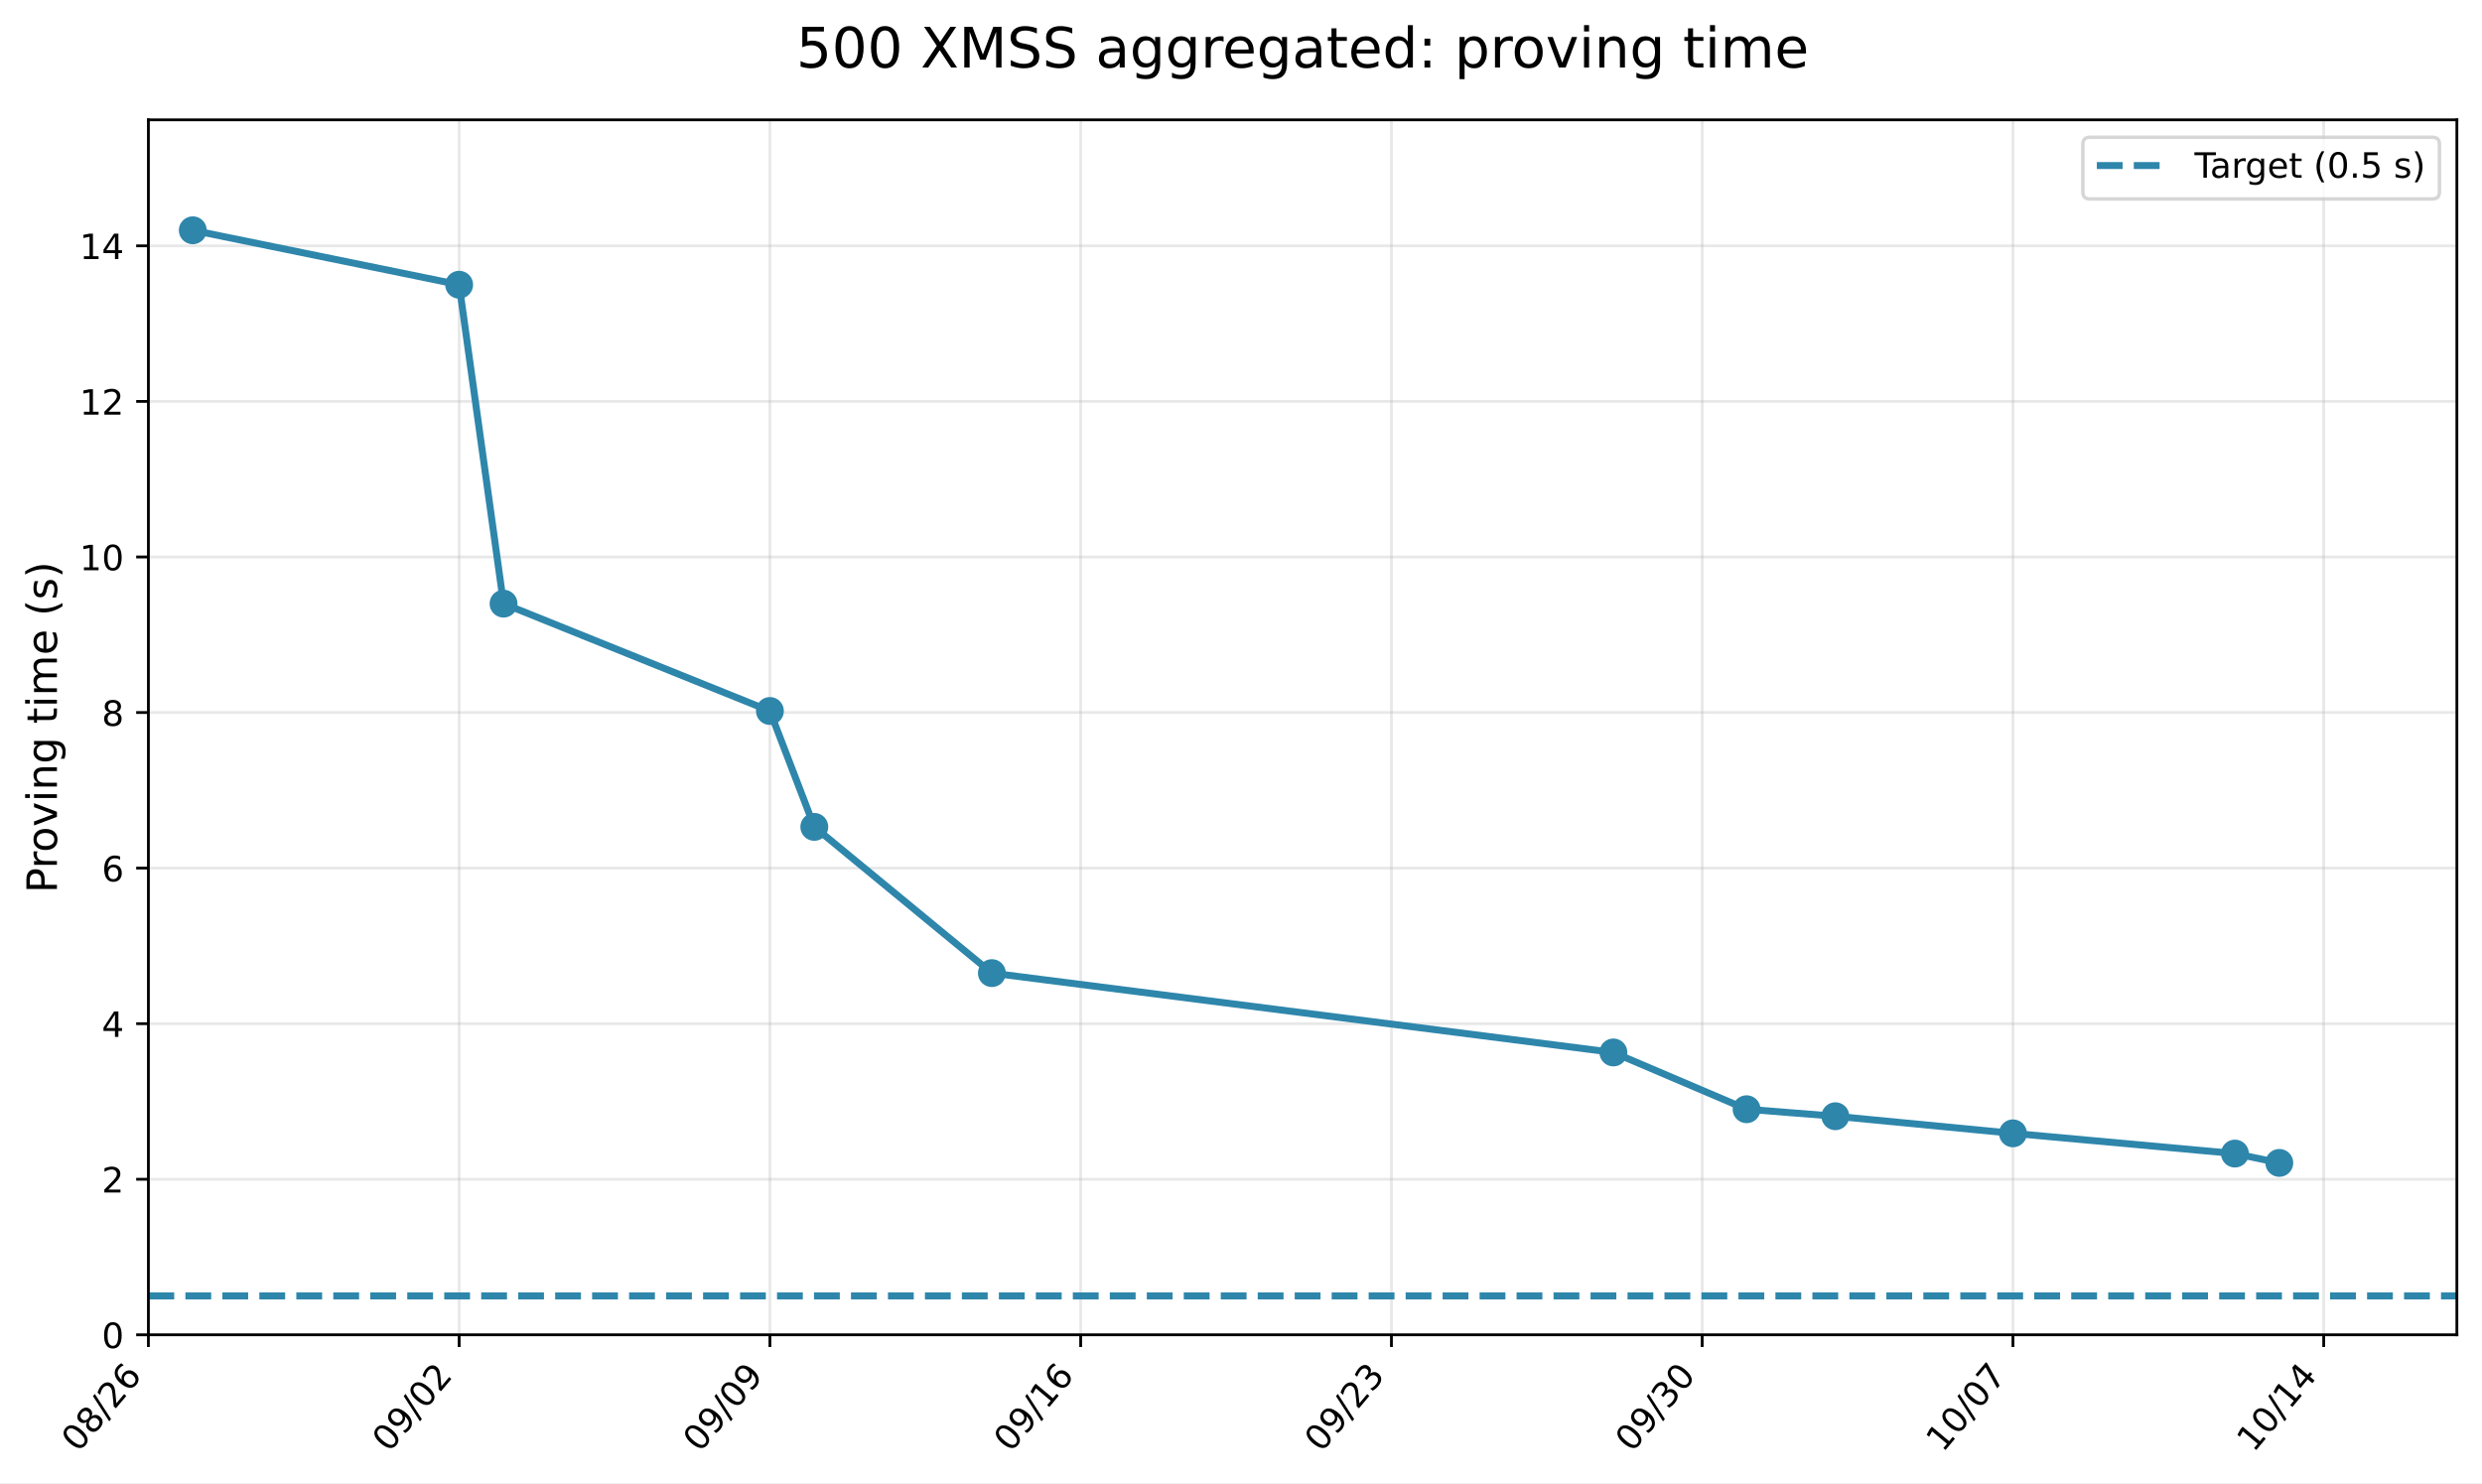
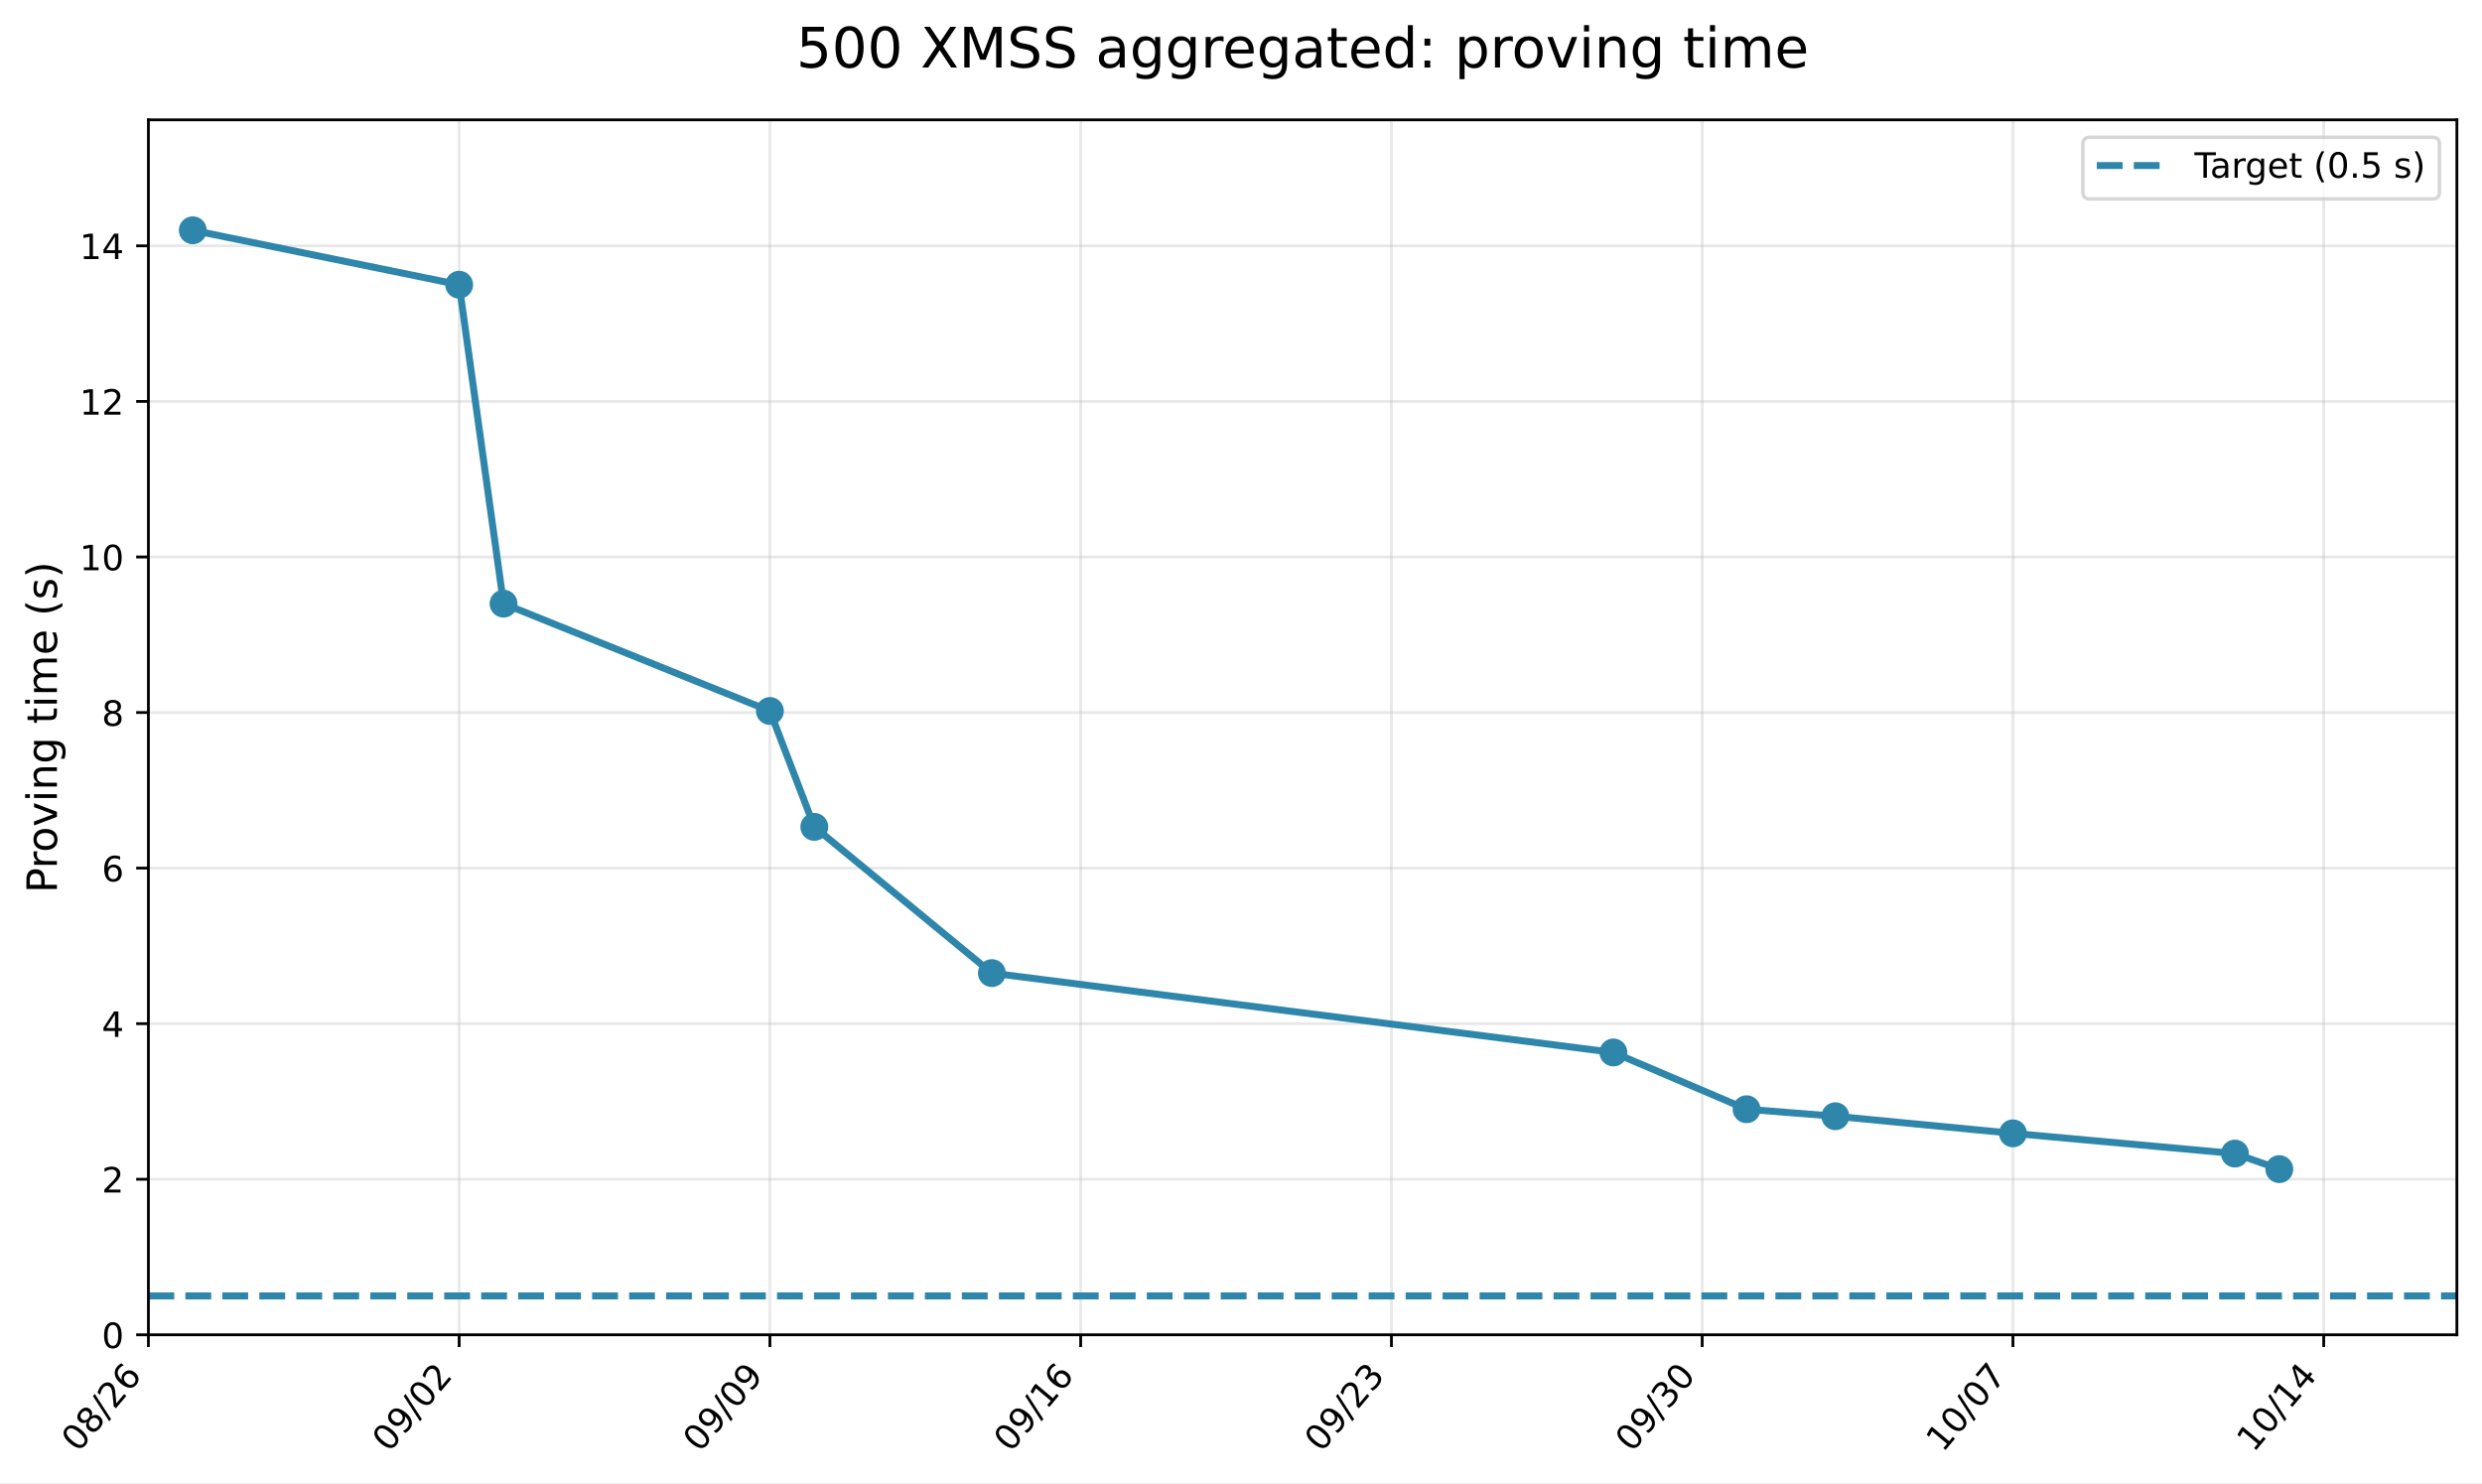
<svg xmlns="http://www.w3.org/2000/svg" xmlns:xlink="http://www.w3.org/1999/xlink" width="711.489pt" height="425.194pt" viewBox="0 0 711.489 425.194" version="1.1">
  <defs>
    <style type="text/css">*{stroke-linejoin: round; stroke-linecap: butt}</style>
  </defs>
  <g id="figure_1">
    <g id="patch_1">
      <path d="M 0 425.194  L 711.489 425.194  L 711.489 0  L 0 0  z " style="fill: #ffffff" />
    </g>
    <g id="axes_1">
      <g id="patch_2">
        <path d="M 42.539 382.696  L 704.289 382.696  L 704.289 34.358  L 42.539 34.358  z " style="fill: #ffffff" />
      </g>
      <g id="matplotlib.axis_1">
        <g id="xtick_1">
          <g id="line2d_1">
-             <path d="M 42.539 382.696  L 42.539 34.358  " clip-path="url(#pe16d4591d7)" style="fill: none; stroke: #b0b0b0; stroke-opacity: 0.3; stroke-width: 0.8; stroke-linecap: square" />
+             <path d="M 42.539 382.696  L 42.539 34.358  " clip-path="url(#pe18d30e961)" style="fill: none; stroke: #b0b0b0; stroke-opacity: 0.3; stroke-width: 0.8; stroke-linecap: square" />
          </g>
          <g id="line2d_2">
            <defs>
-               <path id="mda4b61f3ab" d="M 0 0  L 0 3.5  " style="stroke: #000000; stroke-width: 0.8" />
+               <path id="m1f314244f3" d="M 0 0  L 0 3.5  " style="stroke: #000000; stroke-width: 0.8" />
            </defs>
            <g>
-               <use xlink:href="#mda4b61f3ab" x="42.539" y="382.696" style="stroke: #000000; stroke-width: 0.8" />
+               <use xlink:href="#m1f314244f3" x="42.539" y="382.696" style="stroke: #000000; stroke-width: 0.8" />
            </g>
          </g>
          <g id="text_1">
            <g transform="translate(22.42128 416.6567) rotate(-50) scale(0.1 -0.1)">
              <defs>
                <path id="DejaVuSans-30" d="M 2034 4250  Q 1547 4250 1301 3770  Q 1056 3291 1056 2328  Q 1056 1369 1301 889  Q 1547 409 2034 409  Q 2525 409 2770 889  Q 3016 1369 3016 2328  Q 3016 3291 2770 3770  Q 2525 4250 2034 4250  z M 2034 4750  Q 2819 4750 3233 4129  Q 3647 3509 3647 2328  Q 3647 1150 3233 529  Q 2819 -91 2034 -91  Q 1250 -91 836 529  Q 422 1150 422 2328  Q 422 3509 836 4129  Q 1250 4750 2034 4750  z " transform="scale(0.015625)" />
                <path id="DejaVuSans-38" d="M 2034 2216  Q 1584 2216 1326 1975  Q 1069 1734 1069 1313  Q 1069 891 1326 650  Q 1584 409 2034 409  Q 2484 409 2743 651  Q 3003 894 3003 1313  Q 3003 1734 2745 1975  Q 2488 2216 2034 2216  z M 1403 2484  Q 997 2584 770 2862  Q 544 3141 544 3541  Q 544 4100 942 4425  Q 1341 4750 2034 4750  Q 2731 4750 3128 4425  Q 3525 4100 3525 3541  Q 3525 3141 3298 2862  Q 3072 2584 2669 2484  Q 3125 2378 3379 2068  Q 3634 1759 3634 1313  Q 3634 634 3220 271  Q 2806 -91 2034 -91  Q 1263 -91 848 271  Q 434 634 434 1313  Q 434 1759 690 2068  Q 947 2378 1403 2484  z M 1172 3481  Q 1172 3119 1398 2916  Q 1625 2713 2034 2713  Q 2441 2713 2670 2916  Q 2900 3119 2900 3481  Q 2900 3844 2670 4047  Q 2441 4250 2034 4250  Q 1625 4250 1398 4047  Q 1172 3844 1172 3481  z " transform="scale(0.015625)" />
                <path id="DejaVuSans-2f" d="M 1625 4666  L 2156 4666  L 531 -594  L 0 -594  L 1625 4666  z " transform="scale(0.015625)" />
                <path id="DejaVuSans-32" d="M 1228 531  L 3431 531  L 3431 0  L 469 0  L 469 531  Q 828 903 1448 1529  Q 2069 2156 2228 2338  Q 2531 2678 2651 2914  Q 2772 3150 2772 3378  Q 2772 3750 2511 3984  Q 2250 4219 1831 4219  Q 1534 4219 1204 4116  Q 875 4013 500 3803  L 500 4441  Q 881 4594 1212 4672  Q 1544 4750 1819 4750  Q 2544 4750 2975 4387  Q 3406 4025 3406 3419  Q 3406 3131 3298 2873  Q 3191 2616 2906 2266  Q 2828 2175 2409 1742  Q 1991 1309 1228 531  z " transform="scale(0.015625)" />
                <path id="DejaVuSans-36" d="M 2113 2584  Q 1688 2584 1439 2293  Q 1191 2003 1191 1497  Q 1191 994 1439 701  Q 1688 409 2113 409  Q 2538 409 2786 701  Q 3034 994 3034 1497  Q 3034 2003 2786 2293  Q 2538 2584 2113 2584  z M 3366 4563  L 3366 3988  Q 3128 4100 2886 4159  Q 2644 4219 2406 4219  Q 1781 4219 1451 3797  Q 1122 3375 1075 2522  Q 1259 2794 1537 2939  Q 1816 3084 2150 3084  Q 2853 3084 3261 2657  Q 3669 2231 3669 1497  Q 3669 778 3244 343  Q 2819 -91 2113 -91  Q 1303 -91 875 529  Q 447 1150 447 2328  Q 447 3434 972 4092  Q 1497 4750 2381 4750  Q 2619 4750 2861 4703  Q 3103 4656 3366 4563  z " transform="scale(0.015625)" />
              </defs>
              <use xlink:href="#DejaVuSans-30" />
              <use xlink:href="#DejaVuSans-38" transform="translate(63.62305 0)" />
              <use xlink:href="#DejaVuSans-2f" transform="translate(127.2461 0)" />
              <use xlink:href="#DejaVuSans-32" transform="translate(160.9375 0)" />
              <use xlink:href="#DejaVuSans-36" transform="translate(224.5605 0)" />
            </g>
          </g>
        </g>
        <g id="xtick_2">
          <g id="line2d_3">
-             <path d="M 131.62 382.696  L 131.62 34.358  " clip-path="url(#pe16d4591d7)" style="fill: none; stroke: #b0b0b0; stroke-opacity: 0.3; stroke-width: 0.8; stroke-linecap: square" />
+             <path d="M 131.62 382.696  L 131.62 34.358  " clip-path="url(#pe18d30e961)" style="fill: none; stroke: #b0b0b0; stroke-opacity: 0.3; stroke-width: 0.8; stroke-linecap: square" />
          </g>
          <g id="line2d_4">
            <g>
-               <use xlink:href="#mda4b61f3ab" x="131.62" y="382.696" style="stroke: #000000; stroke-width: 0.8" />
+               <use xlink:href="#m1f314244f3" x="131.62" y="382.696" style="stroke: #000000; stroke-width: 0.8" />
            </g>
          </g>
          <g id="text_2">
            <g transform="translate(111.503 416.6567) rotate(-50) scale(0.1 -0.1)">
              <defs>
                <path id="DejaVuSans-39" d="M 703 97  L 703 672  Q 941 559 1184 500  Q 1428 441 1663 441  Q 2288 441 2617 861  Q 2947 1281 2994 2138  Q 2813 1869 2534 1725  Q 2256 1581 1919 1581  Q 1219 1581 811 2004  Q 403 2428 403 3163  Q 403 3881 828 4315  Q 1253 4750 1959 4750  Q 2769 4750 3195 4129  Q 3622 3509 3622 2328  Q 3622 1225 3098 567  Q 2575 -91 1691 -91  Q 1453 -91 1209 -44  Q 966 3 703 97  z M 1959 2075  Q 2384 2075 2632 2365  Q 2881 2656 2881 3163  Q 2881 3666 2632 3958  Q 2384 4250 1959 4250  Q 1534 4250 1286 3958  Q 1038 3666 1038 3163  Q 1038 2656 1286 2365  Q 1534 2075 1959 2075  z " transform="scale(0.015625)" />
              </defs>
              <use xlink:href="#DejaVuSans-30" />
              <use xlink:href="#DejaVuSans-39" transform="translate(63.62305 0)" />
              <use xlink:href="#DejaVuSans-2f" transform="translate(127.2461 0)" />
              <use xlink:href="#DejaVuSans-30" transform="translate(160.9375 0)" />
              <use xlink:href="#DejaVuSans-32" transform="translate(224.5605 0)" />
            </g>
          </g>
        </g>
        <g id="xtick_3">
          <g id="line2d_5">
-             <path d="M 220.702 382.696  L 220.702 34.358  " clip-path="url(#pe16d4591d7)" style="fill: none; stroke: #b0b0b0; stroke-opacity: 0.3; stroke-width: 0.8; stroke-linecap: square" />
+             <path d="M 220.702 382.696  L 220.702 34.358  " clip-path="url(#pe18d30e961)" style="fill: none; stroke: #b0b0b0; stroke-opacity: 0.3; stroke-width: 0.8; stroke-linecap: square" />
          </g>
          <g id="line2d_6">
            <g>
-               <use xlink:href="#mda4b61f3ab" x="220.702" y="382.696" style="stroke: #000000; stroke-width: 0.8" />
+               <use xlink:href="#m1f314244f3" x="220.702" y="382.696" style="stroke: #000000; stroke-width: 0.8" />
            </g>
          </g>
          <g id="text_3">
            <g transform="translate(200.5847 416.6567) rotate(-50) scale(0.1 -0.1)">
              <use xlink:href="#DejaVuSans-30" />
              <use xlink:href="#DejaVuSans-39" transform="translate(63.62305 0)" />
              <use xlink:href="#DejaVuSans-2f" transform="translate(127.2461 0)" />
              <use xlink:href="#DejaVuSans-30" transform="translate(160.9375 0)" />
              <use xlink:href="#DejaVuSans-39" transform="translate(224.5605 0)" />
            </g>
          </g>
        </g>
        <g id="xtick_4">
          <g id="line2d_7">
-             <path d="M 309.784 382.696  L 309.784 34.358  " clip-path="url(#pe16d4591d7)" style="fill: none; stroke: #b0b0b0; stroke-opacity: 0.3; stroke-width: 0.8; stroke-linecap: square" />
+             <path d="M 309.784 382.696  L 309.784 34.358  " clip-path="url(#pe18d30e961)" style="fill: none; stroke: #b0b0b0; stroke-opacity: 0.3; stroke-width: 0.8; stroke-linecap: square" />
          </g>
          <g id="line2d_8">
            <g>
-               <use xlink:href="#mda4b61f3ab" x="309.784" y="382.696" style="stroke: #000000; stroke-width: 0.8" />
+               <use xlink:href="#m1f314244f3" x="309.784" y="382.696" style="stroke: #000000; stroke-width: 0.8" />
            </g>
          </g>
          <g id="text_4">
            <g transform="translate(289.6665 416.6567) rotate(-50) scale(0.1 -0.1)">
              <defs>
                <path id="DejaVuSans-31" d="M 794 531  L 1825 531  L 1825 4091  L 703 3866  L 703 4441  L 1819 4666  L 2450 4666  L 2450 531  L 3481 531  L 3481 0  L 794 0  L 794 531  z " transform="scale(0.015625)" />
              </defs>
              <use xlink:href="#DejaVuSans-30" />
              <use xlink:href="#DejaVuSans-39" transform="translate(63.62305 0)" />
              <use xlink:href="#DejaVuSans-2f" transform="translate(127.2461 0)" />
              <use xlink:href="#DejaVuSans-31" transform="translate(160.9375 0)" />
              <use xlink:href="#DejaVuSans-36" transform="translate(224.5605 0)" />
            </g>
          </g>
        </g>
        <g id="xtick_5">
          <g id="line2d_9">
-             <path d="M 398.866 382.696  L 398.866 34.358  " clip-path="url(#pe16d4591d7)" style="fill: none; stroke: #b0b0b0; stroke-opacity: 0.3; stroke-width: 0.8; stroke-linecap: square" />
+             <path d="M 398.866 382.696  L 398.866 34.358  " clip-path="url(#pe18d30e961)" style="fill: none; stroke: #b0b0b0; stroke-opacity: 0.3; stroke-width: 0.8; stroke-linecap: square" />
          </g>
          <g id="line2d_10">
            <g>
-               <use xlink:href="#mda4b61f3ab" x="398.866" y="382.696" style="stroke: #000000; stroke-width: 0.8" />
+               <use xlink:href="#m1f314244f3" x="398.866" y="382.696" style="stroke: #000000; stroke-width: 0.8" />
            </g>
          </g>
          <g id="text_5">
            <g transform="translate(378.7482 416.6567) rotate(-50) scale(0.1 -0.1)">
              <defs>
                <path id="DejaVuSans-33" d="M 2597 2516  Q 3050 2419 3304 2112  Q 3559 1806 3559 1356  Q 3559 666 3084 287  Q 2609 -91 1734 -91  Q 1441 -91 1130 -33  Q 819 25 488 141  L 488 750  Q 750 597 1062 519  Q 1375 441 1716 441  Q 2309 441 2620 675  Q 2931 909 2931 1356  Q 2931 1769 2642 2001  Q 2353 2234 1838 2234  L 1294 2234  L 1294 2753  L 1863 2753  Q 2328 2753 2575 2939  Q 2822 3125 2822 3475  Q 2822 3834 2567 4026  Q 2313 4219 1838 4219  Q 1578 4219 1281 4162  Q 984 4106 628 3988  L 628 4550  Q 988 4650 1302 4700  Q 1616 4750 1894 4750  Q 2613 4750 3031 4423  Q 3450 4097 3450 3541  Q 3450 3153 3228 2886  Q 3006 2619 2597 2516  z " transform="scale(0.015625)" />
              </defs>
              <use xlink:href="#DejaVuSans-30" />
              <use xlink:href="#DejaVuSans-39" transform="translate(63.62305 0)" />
              <use xlink:href="#DejaVuSans-2f" transform="translate(127.2461 0)" />
              <use xlink:href="#DejaVuSans-32" transform="translate(160.9375 0)" />
              <use xlink:href="#DejaVuSans-33" transform="translate(224.5605 0)" />
            </g>
          </g>
        </g>
        <g id="xtick_6">
          <g id="line2d_11">
-             <path d="M 487.947 382.696  L 487.947 34.358  " clip-path="url(#pe16d4591d7)" style="fill: none; stroke: #b0b0b0; stroke-opacity: 0.3; stroke-width: 0.8; stroke-linecap: square" />
+             <path d="M 487.947 382.696  L 487.947 34.358  " clip-path="url(#pe18d30e961)" style="fill: none; stroke: #b0b0b0; stroke-opacity: 0.3; stroke-width: 0.8; stroke-linecap: square" />
          </g>
          <g id="line2d_12">
            <g>
-               <use xlink:href="#mda4b61f3ab" x="487.947" y="382.696" style="stroke: #000000; stroke-width: 0.8" />
+               <use xlink:href="#m1f314244f3" x="487.947" y="382.696" style="stroke: #000000; stroke-width: 0.8" />
            </g>
          </g>
          <g id="text_6">
            <g transform="translate(467.8299 416.6567) rotate(-50) scale(0.1 -0.1)">
              <use xlink:href="#DejaVuSans-30" />
              <use xlink:href="#DejaVuSans-39" transform="translate(63.62305 0)" />
              <use xlink:href="#DejaVuSans-2f" transform="translate(127.2461 0)" />
              <use xlink:href="#DejaVuSans-33" transform="translate(160.9375 0)" />
              <use xlink:href="#DejaVuSans-30" transform="translate(224.5605 0)" />
            </g>
          </g>
        </g>
        <g id="xtick_7">
          <g id="line2d_13">
-             <path d="M 577.029 382.696  L 577.029 34.358  " clip-path="url(#pe16d4591d7)" style="fill: none; stroke: #b0b0b0; stroke-opacity: 0.3; stroke-width: 0.8; stroke-linecap: square" />
+             <path d="M 577.029 382.696  L 577.029 34.358  " clip-path="url(#pe18d30e961)" style="fill: none; stroke: #b0b0b0; stroke-opacity: 0.3; stroke-width: 0.8; stroke-linecap: square" />
          </g>
          <g id="line2d_14">
            <g>
-               <use xlink:href="#mda4b61f3ab" x="577.029" y="382.696" style="stroke: #000000; stroke-width: 0.8" />
+               <use xlink:href="#m1f314244f3" x="577.029" y="382.696" style="stroke: #000000; stroke-width: 0.8" />
            </g>
          </g>
          <g id="text_7">
            <g transform="translate(556.9117 416.6567) rotate(-50) scale(0.1 -0.1)">
              <defs>
                <path id="DejaVuSans-37" d="M 525 4666  L 3525 4666  L 3525 4397  L 1831 0  L 1172 0  L 2766 4134  L 525 4134  L 525 4666  z " transform="scale(0.015625)" />
              </defs>
              <use xlink:href="#DejaVuSans-31" />
              <use xlink:href="#DejaVuSans-30" transform="translate(63.62305 0)" />
              <use xlink:href="#DejaVuSans-2f" transform="translate(127.2461 0)" />
              <use xlink:href="#DejaVuSans-30" transform="translate(160.9375 0)" />
              <use xlink:href="#DejaVuSans-37" transform="translate(224.5605 0)" />
            </g>
          </g>
        </g>
        <g id="xtick_8">
          <g id="line2d_15">
-             <path d="M 666.111 382.696  L 666.111 34.358  " clip-path="url(#pe16d4591d7)" style="fill: none; stroke: #b0b0b0; stroke-opacity: 0.3; stroke-width: 0.8; stroke-linecap: square" />
+             <path d="M 666.111 382.696  L 666.111 34.358  " clip-path="url(#pe18d30e961)" style="fill: none; stroke: #b0b0b0; stroke-opacity: 0.3; stroke-width: 0.8; stroke-linecap: square" />
          </g>
          <g id="line2d_16">
            <g>
-               <use xlink:href="#mda4b61f3ab" x="666.111" y="382.696" style="stroke: #000000; stroke-width: 0.8" />
+               <use xlink:href="#m1f314244f3" x="666.111" y="382.696" style="stroke: #000000; stroke-width: 0.8" />
            </g>
          </g>
          <g id="text_8">
            <g transform="translate(645.9934 416.6567) rotate(-50) scale(0.1 -0.1)">
              <defs>
                <path id="DejaVuSans-34" d="M 2419 4116  L 825 1625  L 2419 1625  L 2419 4116  z M 2253 4666  L 3047 4666  L 3047 1625  L 3713 1625  L 3713 1100  L 3047 1100  L 3047 0  L 2419 0  L 2419 1100  L 313 1100  L 313 1709  L 2253 4666  z " transform="scale(0.015625)" />
              </defs>
              <use xlink:href="#DejaVuSans-31" />
              <use xlink:href="#DejaVuSans-30" transform="translate(63.62305 0)" />
              <use xlink:href="#DejaVuSans-2f" transform="translate(127.2461 0)" />
              <use xlink:href="#DejaVuSans-31" transform="translate(160.9375 0)" />
              <use xlink:href="#DejaVuSans-34" transform="translate(224.5605 0)" />
            </g>
          </g>
        </g>
      </g>
      <g id="matplotlib.axis_2">
        <g id="ytick_1">
          <g id="line2d_17">
-             <path d="M 42.539 382.696  L 704.289 382.696  " clip-path="url(#pe16d4591d7)" style="fill: none; stroke: #b0b0b0; stroke-opacity: 0.3; stroke-width: 0.8; stroke-linecap: square" />
+             <path d="M 42.539 382.696  L 704.289 382.696  " clip-path="url(#pe18d30e961)" style="fill: none; stroke: #b0b0b0; stroke-opacity: 0.3; stroke-width: 0.8; stroke-linecap: square" />
          </g>
          <g id="line2d_18">
            <defs>
-               <path id="mc5ba917c4b" d="M 0 0  L -3.5 0  " style="stroke: #000000; stroke-width: 0.8" />
+               <path id="me7668d1e64" d="M 0 0  L -3.5 0  " style="stroke: #000000; stroke-width: 0.8" />
            </defs>
            <g>
-               <use xlink:href="#mc5ba917c4b" x="42.539" y="382.696" style="stroke: #000000; stroke-width: 0.8" />
+               <use xlink:href="#me7668d1e64" x="42.539" y="382.696" style="stroke: #000000; stroke-width: 0.8" />
            </g>
          </g>
          <g id="text_9">
            <g transform="translate(29.17625 386.4953) scale(0.1 -0.1)">
              <use xlink:href="#DejaVuSans-30" />
            </g>
          </g>
        </g>
        <g id="ytick_2">
          <g id="line2d_19">
-             <path d="M 42.539 338.095  L 704.289 338.095  " clip-path="url(#pe16d4591d7)" style="fill: none; stroke: #b0b0b0; stroke-opacity: 0.3; stroke-width: 0.8; stroke-linecap: square" />
+             <path d="M 42.539 338.095  L 704.289 338.095  " clip-path="url(#pe18d30e961)" style="fill: none; stroke: #b0b0b0; stroke-opacity: 0.3; stroke-width: 0.8; stroke-linecap: square" />
          </g>
          <g id="line2d_20">
            <g>
-               <use xlink:href="#mc5ba917c4b" x="42.539" y="338.095" style="stroke: #000000; stroke-width: 0.8" />
+               <use xlink:href="#me7668d1e64" x="42.539" y="338.095" style="stroke: #000000; stroke-width: 0.8" />
            </g>
          </g>
          <g id="text_10">
            <g transform="translate(29.17625 341.8937) scale(0.1 -0.1)">
              <use xlink:href="#DejaVuSans-32" />
            </g>
          </g>
        </g>
        <g id="ytick_3">
          <g id="line2d_21">
-             <path d="M 42.539 293.493  L 704.289 293.493  " clip-path="url(#pe16d4591d7)" style="fill: none; stroke: #b0b0b0; stroke-opacity: 0.3; stroke-width: 0.8; stroke-linecap: square" />
+             <path d="M 42.539 293.493  L 704.289 293.493  " clip-path="url(#pe18d30e961)" style="fill: none; stroke: #b0b0b0; stroke-opacity: 0.3; stroke-width: 0.8; stroke-linecap: square" />
          </g>
          <g id="line2d_22">
            <g>
-               <use xlink:href="#mc5ba917c4b" x="42.539" y="293.493" style="stroke: #000000; stroke-width: 0.8" />
+               <use xlink:href="#me7668d1e64" x="42.539" y="293.493" style="stroke: #000000; stroke-width: 0.8" />
            </g>
          </g>
          <g id="text_11">
            <g transform="translate(29.17625 297.2921) scale(0.1 -0.1)">
              <use xlink:href="#DejaVuSans-34" />
            </g>
          </g>
        </g>
        <g id="ytick_4">
          <g id="line2d_23">
-             <path d="M 42.539 248.891  L 704.289 248.891  " clip-path="url(#pe16d4591d7)" style="fill: none; stroke: #b0b0b0; stroke-opacity: 0.3; stroke-width: 0.8; stroke-linecap: square" />
+             <path d="M 42.539 248.891  L 704.289 248.891  " clip-path="url(#pe18d30e961)" style="fill: none; stroke: #b0b0b0; stroke-opacity: 0.3; stroke-width: 0.8; stroke-linecap: square" />
          </g>
          <g id="line2d_24">
            <g>
-               <use xlink:href="#mc5ba917c4b" x="42.539" y="248.891" style="stroke: #000000; stroke-width: 0.8" />
+               <use xlink:href="#me7668d1e64" x="42.539" y="248.891" style="stroke: #000000; stroke-width: 0.8" />
            </g>
          </g>
          <g id="text_12">
            <g transform="translate(29.17625 252.6905) scale(0.1 -0.1)">
              <use xlink:href="#DejaVuSans-36" />
            </g>
          </g>
        </g>
        <g id="ytick_5">
          <g id="line2d_25">
-             <path d="M 42.539 204.29  L 704.289 204.29  " clip-path="url(#pe16d4591d7)" style="fill: none; stroke: #b0b0b0; stroke-opacity: 0.3; stroke-width: 0.8; stroke-linecap: square" />
+             <path d="M 42.539 204.29  L 704.289 204.29  " clip-path="url(#pe18d30e961)" style="fill: none; stroke: #b0b0b0; stroke-opacity: 0.3; stroke-width: 0.8; stroke-linecap: square" />
          </g>
          <g id="line2d_26">
            <g>
-               <use xlink:href="#mc5ba917c4b" x="42.539" y="204.29" style="stroke: #000000; stroke-width: 0.8" />
+               <use xlink:href="#me7668d1e64" x="42.539" y="204.29" style="stroke: #000000; stroke-width: 0.8" />
            </g>
          </g>
          <g id="text_13">
            <g transform="translate(29.17625 208.0889) scale(0.1 -0.1)">
              <use xlink:href="#DejaVuSans-38" />
            </g>
          </g>
        </g>
        <g id="ytick_6">
          <g id="line2d_27">
-             <path d="M 42.539 159.688  L 704.289 159.688  " clip-path="url(#pe16d4591d7)" style="fill: none; stroke: #b0b0b0; stroke-opacity: 0.3; stroke-width: 0.8; stroke-linecap: square" />
+             <path d="M 42.539 159.688  L 704.289 159.688  " clip-path="url(#pe18d30e961)" style="fill: none; stroke: #b0b0b0; stroke-opacity: 0.3; stroke-width: 0.8; stroke-linecap: square" />
          </g>
          <g id="line2d_28">
            <g>
-               <use xlink:href="#mc5ba917c4b" x="42.539" y="159.688" style="stroke: #000000; stroke-width: 0.8" />
+               <use xlink:href="#me7668d1e64" x="42.539" y="159.688" style="stroke: #000000; stroke-width: 0.8" />
            </g>
          </g>
          <g id="text_14">
            <g transform="translate(22.81375 163.4873) scale(0.1 -0.1)">
              <use xlink:href="#DejaVuSans-31" />
              <use xlink:href="#DejaVuSans-30" transform="translate(63.62305 0)" />
            </g>
          </g>
        </g>
        <g id="ytick_7">
          <g id="line2d_29">
-             <path d="M 42.539 115.086  L 704.289 115.086  " clip-path="url(#pe16d4591d7)" style="fill: none; stroke: #b0b0b0; stroke-opacity: 0.3; stroke-width: 0.8; stroke-linecap: square" />
+             <path d="M 42.539 115.086  L 704.289 115.086  " clip-path="url(#pe18d30e961)" style="fill: none; stroke: #b0b0b0; stroke-opacity: 0.3; stroke-width: 0.8; stroke-linecap: square" />
          </g>
          <g id="line2d_30">
            <g>
-               <use xlink:href="#mc5ba917c4b" x="42.539" y="115.086" style="stroke: #000000; stroke-width: 0.8" />
+               <use xlink:href="#me7668d1e64" x="42.539" y="115.086" style="stroke: #000000; stroke-width: 0.8" />
            </g>
          </g>
          <g id="text_15">
            <g transform="translate(22.81375 118.8856) scale(0.1 -0.1)">
              <use xlink:href="#DejaVuSans-31" />
              <use xlink:href="#DejaVuSans-32" transform="translate(63.62305 0)" />
            </g>
          </g>
        </g>
        <g id="ytick_8">
          <g id="line2d_31">
-             <path d="M 42.539 70.485  L 704.289 70.485  " clip-path="url(#pe16d4591d7)" style="fill: none; stroke: #b0b0b0; stroke-opacity: 0.3; stroke-width: 0.8; stroke-linecap: square" />
+             <path d="M 42.539 70.485  L 704.289 70.485  " clip-path="url(#pe18d30e961)" style="fill: none; stroke: #b0b0b0; stroke-opacity: 0.3; stroke-width: 0.8; stroke-linecap: square" />
          </g>
          <g id="line2d_32">
            <g>
-               <use xlink:href="#mc5ba917c4b" x="42.539" y="70.485" style="stroke: #000000; stroke-width: 0.8" />
+               <use xlink:href="#me7668d1e64" x="42.539" y="70.485" style="stroke: #000000; stroke-width: 0.8" />
            </g>
          </g>
          <g id="text_16">
            <g transform="translate(22.81375 74.28403) scale(0.1 -0.1)">
              <use xlink:href="#DejaVuSans-31" />
              <use xlink:href="#DejaVuSans-34" transform="translate(63.62305 0)" />
            </g>
          </g>
        </g>
        <g id="text_17">
          <g transform="translate(16.31812 256.0487) rotate(-90) scale(0.12 -0.12)">
            <defs>
              <path id="DejaVuSans-50" d="M 1259 4147  L 1259 2394  L 2053 2394  Q 2494 2394 2734 2622  Q 2975 2850 2975 3272  Q 2975 3691 2734 3919  Q 2494 4147 2053 4147  L 1259 4147  z M 628 4666  L 2053 4666  Q 2838 4666 3239 4311  Q 3641 3956 3641 3272  Q 3641 2581 3239 2228  Q 2838 1875 2053 1875  L 1259 1875  L 1259 0  L 628 0  L 628 4666  z " transform="scale(0.015625)" />
              <path id="DejaVuSans-72" d="M 2631 2963  Q 2534 3019 2420 3045  Q 2306 3072 2169 3072  Q 1681 3072 1420 2755  Q 1159 2438 1159 1844  L 1159 0  L 581 0  L 581 3500  L 1159 3500  L 1159 2956  Q 1341 3275 1631 3429  Q 1922 3584 2338 3584  Q 2397 3584 2469 3576  Q 2541 3569 2628 3553  L 2631 2963  z " transform="scale(0.015625)" />
              <path id="DejaVuSans-6f" d="M 1959 3097  Q 1497 3097 1228 2736  Q 959 2375 959 1747  Q 959 1119 1226 758  Q 1494 397 1959 397  Q 2419 397 2687 759  Q 2956 1122 2956 1747  Q 2956 2369 2687 2733  Q 2419 3097 1959 3097  z M 1959 3584  Q 2709 3584 3137 3096  Q 3566 2609 3566 1747  Q 3566 888 3137 398  Q 2709 -91 1959 -91  Q 1206 -91 779 398  Q 353 888 353 1747  Q 353 2609 779 3096  Q 1206 3584 1959 3584  z " transform="scale(0.015625)" />
              <path id="DejaVuSans-76" d="M 191 3500  L 800 3500  L 1894 563  L 2988 3500  L 3597 3500  L 2284 0  L 1503 0  L 191 3500  z " transform="scale(0.015625)" />
              <path id="DejaVuSans-69" d="M 603 3500  L 1178 3500  L 1178 0  L 603 0  L 603 3500  z M 603 4863  L 1178 4863  L 1178 4134  L 603 4134  L 603 4863  z " transform="scale(0.015625)" />
              <path id="DejaVuSans-6e" d="M 3513 2113  L 3513 0  L 2938 0  L 2938 2094  Q 2938 2591 2744 2837  Q 2550 3084 2163 3084  Q 1697 3084 1428 2787  Q 1159 2491 1159 1978  L 1159 0  L 581 0  L 581 3500  L 1159 3500  L 1159 2956  Q 1366 3272 1645 3428  Q 1925 3584 2291 3584  Q 2894 3584 3203 3211  Q 3513 2838 3513 2113  z " transform="scale(0.015625)" />
              <path id="DejaVuSans-67" d="M 2906 1791  Q 2906 2416 2648 2759  Q 2391 3103 1925 3103  Q 1463 3103 1205 2759  Q 947 2416 947 1791  Q 947 1169 1205 825  Q 1463 481 1925 481  Q 2391 481 2648 825  Q 2906 1169 2906 1791  z M 3481 434  Q 3481 -459 3084 -895  Q 2688 -1331 1869 -1331  Q 1566 -1331 1297 -1286  Q 1028 -1241 775 -1147  L 775 -588  Q 1028 -725 1275 -790  Q 1522 -856 1778 -856  Q 2344 -856 2625 -561  Q 2906 -266 2906 331  L 2906 616  Q 2728 306 2450 153  Q 2172 0 1784 0  Q 1141 0 747 490  Q 353 981 353 1791  Q 353 2603 747 3093  Q 1141 3584 1784 3584  Q 2172 3584 2450 3431  Q 2728 3278 2906 2969  L 2906 3500  L 3481 3500  L 3481 434  z " transform="scale(0.015625)" />
              <path id="DejaVuSans-20" transform="scale(0.015625)" />
              <path id="DejaVuSans-74" d="M 1172 4494  L 1172 3500  L 2356 3500  L 2356 3053  L 1172 3053  L 1172 1153  Q 1172 725 1289 603  Q 1406 481 1766 481  L 2356 481  L 2356 0  L 1766 0  Q 1100 0 847 248  Q 594 497 594 1153  L 594 3053  L 172 3053  L 172 3500  L 594 3500  L 594 4494  L 1172 4494  z " transform="scale(0.015625)" />
              <path id="DejaVuSans-6d" d="M 3328 2828  Q 3544 3216 3844 3400  Q 4144 3584 4550 3584  Q 5097 3584 5394 3201  Q 5691 2819 5691 2113  L 5691 0  L 5113 0  L 5113 2094  Q 5113 2597 4934 2840  Q 4756 3084 4391 3084  Q 3944 3084 3684 2787  Q 3425 2491 3425 1978  L 3425 0  L 2847 0  L 2847 2094  Q 2847 2600 2669 2842  Q 2491 3084 2119 3084  Q 1678 3084 1418 2786  Q 1159 2488 1159 1978  L 1159 0  L 581 0  L 581 3500  L 1159 3500  L 1159 2956  Q 1356 3278 1631 3431  Q 1906 3584 2284 3584  Q 2666 3584 2933 3390  Q 3200 3197 3328 2828  z " transform="scale(0.015625)" />
              <path id="DejaVuSans-65" d="M 3597 1894  L 3597 1613  L 953 1613  Q 991 1019 1311 708  Q 1631 397 2203 397  Q 2534 397 2845 478  Q 3156 559 3463 722  L 3463 178  Q 3153 47 2828 -22  Q 2503 -91 2169 -91  Q 1331 -91 842 396  Q 353 884 353 1716  Q 353 2575 817 3079  Q 1281 3584 2069 3584  Q 2775 3584 3186 3129  Q 3597 2675 3597 1894  z M 3022 2063  Q 3016 2534 2758 2815  Q 2500 3097 2075 3097  Q 1594 3097 1305 2825  Q 1016 2553 972 2059  L 3022 2063  z " transform="scale(0.015625)" />
              <path id="DejaVuSans-28" d="M 1984 4856  Q 1566 4138 1362 3434  Q 1159 2731 1159 2009  Q 1159 1288 1364 580  Q 1569 -128 1984 -844  L 1484 -844  Q 1016 -109 783 600  Q 550 1309 550 2009  Q 550 2706 781 3412  Q 1013 4119 1484 4856  L 1984 4856  z " transform="scale(0.015625)" />
              <path id="DejaVuSans-73" d="M 2834 3397  L 2834 2853  Q 2591 2978 2328 3040  Q 2066 3103 1784 3103  Q 1356 3103 1142 2972  Q 928 2841 928 2578  Q 928 2378 1081 2264  Q 1234 2150 1697 2047  L 1894 2003  Q 2506 1872 2764 1633  Q 3022 1394 3022 966  Q 3022 478 2636 193  Q 2250 -91 1575 -91  Q 1294 -91 989 -36  Q 684 19 347 128  L 347 722  Q 666 556 975 473  Q 1284 391 1588 391  Q 1994 391 2212 530  Q 2431 669 2431 922  Q 2431 1156 2273 1281  Q 2116 1406 1581 1522  L 1381 1569  Q 847 1681 609 1914  Q 372 2147 372 2553  Q 372 3047 722 3315  Q 1072 3584 1716 3584  Q 2034 3584 2315 3537  Q 2597 3491 2834 3397  z " transform="scale(0.015625)" />
              <path id="DejaVuSans-29" d="M 513 4856  L 1013 4856  Q 1481 4119 1714 3412  Q 1947 2706 1947 2009  Q 1947 1309 1714 600  Q 1481 -109 1013 -844  L 513 -844  Q 928 -128 1133 580  Q 1338 1288 1338 2009  Q 1338 2731 1133 3434  Q 928 4138 513 4856  z " transform="scale(0.015625)" />
            </defs>
            <use xlink:href="#DejaVuSans-50" />
            <use xlink:href="#DejaVuSans-72" transform="translate(58.55273 0)" />
            <use xlink:href="#DejaVuSans-6f" transform="translate(97.41602 0)" />
            <use xlink:href="#DejaVuSans-76" transform="translate(158.5977 0)" />
            <use xlink:href="#DejaVuSans-69" transform="translate(217.7773 0)" />
            <use xlink:href="#DejaVuSans-6e" transform="translate(245.5605 0)" />
            <use xlink:href="#DejaVuSans-67" transform="translate(308.9395 0)" />
            <use xlink:href="#DejaVuSans-20" transform="translate(372.416 0)" />
            <use xlink:href="#DejaVuSans-74" transform="translate(404.2031 0)" />
            <use xlink:href="#DejaVuSans-69" transform="translate(443.4121 0)" />
            <use xlink:href="#DejaVuSans-6d" transform="translate(471.1953 0)" />
            <use xlink:href="#DejaVuSans-65" transform="translate(568.6074 0)" />
            <use xlink:href="#DejaVuSans-20" transform="translate(630.1309 0)" />
            <use xlink:href="#DejaVuSans-28" transform="translate(661.918 0)" />
            <use xlink:href="#DejaVuSans-73" transform="translate(700.9316 0)" />
            <use xlink:href="#DejaVuSans-29" transform="translate(753.0312 0)" />
          </g>
        </g>
      </g>
      <g id="line2d_33">
-         <path d="M 55.265 66.025  L 131.62 81.635  L 144.346 173.069  L 220.702 203.844  L 233.428 237.072  L 284.332 278.997  L 462.495 301.744  L 500.673 318.024  L 526.125 320.031  L 577.029 324.937  L 640.659 330.735  L 653.385 333.411  " clip-path="url(#pe16d4591d7)" style="fill: none; stroke: #2e86ab; stroke-width: 2; stroke-linecap: square" />
+         <path d="M 55.265 66.025  L 131.62 81.635  L 144.346 173.069  L 220.702 203.844  L 233.428 237.072  L 284.332 278.997  L 462.495 301.744  L 500.673 318.024  L 526.125 320.031  L 577.029 324.937  L 640.659 330.735  L 653.385 335.195  " clip-path="url(#pe18d30e961)" style="fill: none; stroke: #2e86ab; stroke-width: 2; stroke-linecap: square" />
        <defs>
-           <path id="ma08817e803" d="M 0 3.5  C 0.928 3.5 1.819 3.131 2.475 2.475  C 3.131 1.819 3.5 0.928 3.5 0  C 3.5 -0.928 3.131 -1.819 2.475 -2.475  C 1.819 -3.131 0.928 -3.5 0 -3.5  C -0.928 -3.5 -1.819 -3.131 -2.475 -2.475  C -3.131 -1.819 -3.5 -0.928 -3.5 0  C -3.5 0.928 -3.131 1.819 -2.475 2.475  C -1.819 3.131 -0.928 3.5 0 3.5  z " style="stroke: #2e86ab" />
+           <path id="m978bf3f5c7" d="M 0 3.5  C 0.928 3.5 1.819 3.131 2.475 2.475  C 3.131 1.819 3.5 0.928 3.5 0  C 3.5 -0.928 3.131 -1.819 2.475 -2.475  C 1.819 -3.131 0.928 -3.5 0 -3.5  C -0.928 -3.5 -1.819 -3.131 -2.475 -2.475  C -3.131 -1.819 -3.5 -0.928 -3.5 0  C -3.5 0.928 -3.131 1.819 -2.475 2.475  C -1.819 3.131 -0.928 3.5 0 3.5  z " style="stroke: #2e86ab" />
        </defs>
-         <g clip-path="url(#pe16d4591d7)">
-           <use xlink:href="#ma08817e803" x="55.265" y="66.025" style="fill: #2e86ab; stroke: #2e86ab" />
-           <use xlink:href="#ma08817e803" x="131.62" y="81.635" style="fill: #2e86ab; stroke: #2e86ab" />
-           <use xlink:href="#ma08817e803" x="144.346" y="173.069" style="fill: #2e86ab; stroke: #2e86ab" />
-           <use xlink:href="#ma08817e803" x="220.702" y="203.844" style="fill: #2e86ab; stroke: #2e86ab" />
-           <use xlink:href="#ma08817e803" x="233.428" y="237.072" style="fill: #2e86ab; stroke: #2e86ab" />
-           <use xlink:href="#ma08817e803" x="284.332" y="278.997" style="fill: #2e86ab; stroke: #2e86ab" />
-           <use xlink:href="#ma08817e803" x="462.495" y="301.744" style="fill: #2e86ab; stroke: #2e86ab" />
-           <use xlink:href="#ma08817e803" x="500.673" y="318.024" style="fill: #2e86ab; stroke: #2e86ab" />
-           <use xlink:href="#ma08817e803" x="526.125" y="320.031" style="fill: #2e86ab; stroke: #2e86ab" />
-           <use xlink:href="#ma08817e803" x="577.029" y="324.937" style="fill: #2e86ab; stroke: #2e86ab" />
-           <use xlink:href="#ma08817e803" x="640.659" y="330.735" style="fill: #2e86ab; stroke: #2e86ab" />
-           <use xlink:href="#ma08817e803" x="653.385" y="333.411" style="fill: #2e86ab; stroke: #2e86ab" />
+         <g clip-path="url(#pe18d30e961)">
+           <use xlink:href="#m978bf3f5c7" x="55.265" y="66.025" style="fill: #2e86ab; stroke: #2e86ab" />
+           <use xlink:href="#m978bf3f5c7" x="131.62" y="81.635" style="fill: #2e86ab; stroke: #2e86ab" />
+           <use xlink:href="#m978bf3f5c7" x="144.346" y="173.069" style="fill: #2e86ab; stroke: #2e86ab" />
+           <use xlink:href="#m978bf3f5c7" x="220.702" y="203.844" style="fill: #2e86ab; stroke: #2e86ab" />
+           <use xlink:href="#m978bf3f5c7" x="233.428" y="237.072" style="fill: #2e86ab; stroke: #2e86ab" />
+           <use xlink:href="#m978bf3f5c7" x="284.332" y="278.997" style="fill: #2e86ab; stroke: #2e86ab" />
+           <use xlink:href="#m978bf3f5c7" x="462.495" y="301.744" style="fill: #2e86ab; stroke: #2e86ab" />
+           <use xlink:href="#m978bf3f5c7" x="500.673" y="318.024" style="fill: #2e86ab; stroke: #2e86ab" />
+           <use xlink:href="#m978bf3f5c7" x="526.125" y="320.031" style="fill: #2e86ab; stroke: #2e86ab" />
+           <use xlink:href="#m978bf3f5c7" x="577.029" y="324.937" style="fill: #2e86ab; stroke: #2e86ab" />
+           <use xlink:href="#m978bf3f5c7" x="640.659" y="330.735" style="fill: #2e86ab; stroke: #2e86ab" />
+           <use xlink:href="#m978bf3f5c7" x="653.385" y="335.195" style="fill: #2e86ab; stroke: #2e86ab" />
        </g>
      </g>
      <g id="line2d_34">
-         <path d="M 42.539 371.546  L 704.289 371.546  " clip-path="url(#pe16d4591d7)" style="fill: none; stroke-dasharray: 7.4,3.2; stroke-dashoffset: 0; stroke: #2e86ab; stroke-width: 2" />
+         <path d="M 42.539 371.546  L 704.289 371.546  " clip-path="url(#pe18d30e961)" style="fill: none; stroke-dasharray: 7.4,3.2; stroke-dashoffset: 0; stroke: #2e86ab; stroke-width: 2" />
      </g>
      <g id="patch_3">
        <path d="M 42.539 382.696  L 42.539 34.358  " style="fill: none; stroke: #000000; stroke-width: 0.8; stroke-linejoin: miter; stroke-linecap: square" />
      </g>
      <g id="patch_4">
        <path d="M 704.289 382.696  L 704.289 34.358  " style="fill: none; stroke: #000000; stroke-width: 0.8; stroke-linejoin: miter; stroke-linecap: square" />
      </g>
      <g id="patch_5">
        <path d="M 42.539 382.696  L 704.289 382.696  " style="fill: none; stroke: #000000; stroke-width: 0.8; stroke-linejoin: miter; stroke-linecap: square" />
      </g>
      <g id="patch_6">
        <path d="M 42.539 34.358  L 704.289 34.358  " style="fill: none; stroke: #000000; stroke-width: 0.8; stroke-linejoin: miter; stroke-linecap: square" />
      </g>
      <g id="text_18">
        <g transform="translate(228.2663 19.3575) scale(0.16 -0.16)">
          <defs>
            <path id="DejaVuSans-35" d="M 691 4666  L 3169 4666  L 3169 4134  L 1269 4134  L 1269 2991  Q 1406 3038 1543 3061  Q 1681 3084 1819 3084  Q 2600 3084 3056 2656  Q 3513 2228 3513 1497  Q 3513 744 3044 326  Q 2575 -91 1722 -91  Q 1428 -91 1123 -41  Q 819 9 494 109  L 494 744  Q 775 591 1075 516  Q 1375 441 1709 441  Q 2250 441 2565 725  Q 2881 1009 2881 1497  Q 2881 1984 2565 2268  Q 2250 2553 1709 2553  Q 1456 2553 1204 2497  Q 953 2441 691 2322  L 691 4666  z " transform="scale(0.015625)" />
            <path id="DejaVuSans-58" d="M 403 4666  L 1081 4666  L 2241 2931  L 3406 4666  L 4084 4666  L 2584 2425  L 4184 0  L 3506 0  L 2194 1984  L 872 0  L 191 0  L 1856 2491  L 403 4666  z " transform="scale(0.015625)" />
            <path id="DejaVuSans-4d" d="M 628 4666  L 1569 4666  L 2759 1491  L 3956 4666  L 4897 4666  L 4897 0  L 4281 0  L 4281 4097  L 3078 897  L 2444 897  L 1241 4097  L 1241 0  L 628 0  L 628 4666  z " transform="scale(0.015625)" />
            <path id="DejaVuSans-53" d="M 3425 4513  L 3425 3897  Q 3066 4069 2747 4153  Q 2428 4238 2131 4238  Q 1616 4238 1336 4038  Q 1056 3838 1056 3469  Q 1056 3159 1242 3001  Q 1428 2844 1947 2747  L 2328 2669  Q 3034 2534 3370 2195  Q 3706 1856 3706 1288  Q 3706 609 3251 259  Q 2797 -91 1919 -91  Q 1588 -91 1214 -16  Q 841 59 441 206  L 441 856  Q 825 641 1194 531  Q 1563 422 1919 422  Q 2459 422 2753 634  Q 3047 847 3047 1241  Q 3047 1584 2836 1778  Q 2625 1972 2144 2069  L 1759 2144  Q 1053 2284 737 2584  Q 422 2884 422 3419  Q 422 4038 858 4394  Q 1294 4750 2059 4750  Q 2388 4750 2728 4690  Q 3069 4631 3425 4513  z " transform="scale(0.015625)" />
            <path id="DejaVuSans-61" d="M 2194 1759  Q 1497 1759 1228 1600  Q 959 1441 959 1056  Q 959 750 1161 570  Q 1363 391 1709 391  Q 2188 391 2477 730  Q 2766 1069 2766 1631  L 2766 1759  L 2194 1759  z M 3341 1997  L 3341 0  L 2766 0  L 2766 531  Q 2569 213 2275 61  Q 1981 -91 1556 -91  Q 1019 -91 701 211  Q 384 513 384 1019  Q 384 1609 779 1909  Q 1175 2209 1959 2209  L 2766 2209  L 2766 2266  Q 2766 2663 2505 2880  Q 2244 3097 1772 3097  Q 1472 3097 1187 3025  Q 903 2953 641 2809  L 641 3341  Q 956 3463 1253 3523  Q 1550 3584 1831 3584  Q 2591 3584 2966 3190  Q 3341 2797 3341 1997  z " transform="scale(0.015625)" />
            <path id="DejaVuSans-64" d="M 2906 2969  L 2906 4863  L 3481 4863  L 3481 0  L 2906 0  L 2906 525  Q 2725 213 2448 61  Q 2172 -91 1784 -91  Q 1150 -91 751 415  Q 353 922 353 1747  Q 353 2572 751 3078  Q 1150 3584 1784 3584  Q 2172 3584 2448 3432  Q 2725 3281 2906 2969  z M 947 1747  Q 947 1113 1208 752  Q 1469 391 1925 391  Q 2381 391 2643 752  Q 2906 1113 2906 1747  Q 2906 2381 2643 2742  Q 2381 3103 1925 3103  Q 1469 3103 1208 2742  Q 947 2381 947 1747  z " transform="scale(0.015625)" />
            <path id="DejaVuSans-3a" d="M 750 794  L 1409 794  L 1409 0  L 750 0  L 750 794  z M 750 3309  L 1409 3309  L 1409 2516  L 750 2516  L 750 3309  z " transform="scale(0.015625)" />
            <path id="DejaVuSans-70" d="M 1159 525  L 1159 -1331  L 581 -1331  L 581 3500  L 1159 3500  L 1159 2969  Q 1341 3281 1617 3432  Q 1894 3584 2278 3584  Q 2916 3584 3314 3078  Q 3713 2572 3713 1747  Q 3713 922 3314 415  Q 2916 -91 2278 -91  Q 1894 -91 1617 61  Q 1341 213 1159 525  z M 3116 1747  Q 3116 2381 2855 2742  Q 2594 3103 2138 3103  Q 1681 3103 1420 2742  Q 1159 2381 1159 1747  Q 1159 1113 1420 752  Q 1681 391 2138 391  Q 2594 391 2855 752  Q 3116 1113 3116 1747  z " transform="scale(0.015625)" />
          </defs>
          <use xlink:href="#DejaVuSans-35" />
          <use xlink:href="#DejaVuSans-30" transform="translate(63.62305 0)" />
          <use xlink:href="#DejaVuSans-30" transform="translate(127.2461 0)" />
          <use xlink:href="#DejaVuSans-20" transform="translate(190.8691 0)" />
          <use xlink:href="#DejaVuSans-58" transform="translate(222.6562 0)" />
          <use xlink:href="#DejaVuSans-4d" transform="translate(291.1621 0)" />
          <use xlink:href="#DejaVuSans-53" transform="translate(377.4414 0)" />
          <use xlink:href="#DejaVuSans-53" transform="translate(440.918 0)" />
          <use xlink:href="#DejaVuSans-20" transform="translate(504.3945 0)" />
          <use xlink:href="#DejaVuSans-61" transform="translate(536.1816 0)" />
          <use xlink:href="#DejaVuSans-67" transform="translate(597.4609 0)" />
          <use xlink:href="#DejaVuSans-67" transform="translate(660.9375 0)" />
          <use xlink:href="#DejaVuSans-72" transform="translate(724.4141 0)" />
          <use xlink:href="#DejaVuSans-65" transform="translate(763.2773 0)" />
          <use xlink:href="#DejaVuSans-67" transform="translate(824.8008 0)" />
          <use xlink:href="#DejaVuSans-61" transform="translate(888.2773 0)" />
          <use xlink:href="#DejaVuSans-74" transform="translate(949.5566 0)" />
          <use xlink:href="#DejaVuSans-65" transform="translate(988.7656 0)" />
          <use xlink:href="#DejaVuSans-64" transform="translate(1050.289 0)" />
          <use xlink:href="#DejaVuSans-3a" transform="translate(1113.766 0)" />
          <use xlink:href="#DejaVuSans-20" transform="translate(1147.457 0)" />
          <use xlink:href="#DejaVuSans-70" transform="translate(1179.244 0)" />
          <use xlink:href="#DejaVuSans-72" transform="translate(1242.721 0)" />
          <use xlink:href="#DejaVuSans-6f" transform="translate(1281.584 0)" />
          <use xlink:href="#DejaVuSans-76" transform="translate(1342.766 0)" />
          <use xlink:href="#DejaVuSans-69" transform="translate(1401.945 0)" />
          <use xlink:href="#DejaVuSans-6e" transform="translate(1429.729 0)" />
          <use xlink:href="#DejaVuSans-67" transform="translate(1493.107 0)" />
          <use xlink:href="#DejaVuSans-20" transform="translate(1556.584 0)" />
          <use xlink:href="#DejaVuSans-74" transform="translate(1588.371 0)" />
          <use xlink:href="#DejaVuSans-69" transform="translate(1627.58 0)" />
          <use xlink:href="#DejaVuSans-6d" transform="translate(1655.363 0)" />
          <use xlink:href="#DejaVuSans-65" transform="translate(1752.775 0)" />
        </g>
      </g>
      <g id="legend_1">
        <g id="patch_7">
          <path d="M 599.073 57.036  L 697.289 57.036  Q 699.289 57.036 699.289 55.036  L 699.289 41.358  Q 699.289 39.358 697.289 39.358  L 599.073 39.358  Q 597.073 39.358 597.073 41.358  L 597.073 55.036  Q 597.073 57.036 599.073 57.036  z " style="fill: #ffffff; opacity: 0.8; stroke: #cccccc; stroke-linejoin: miter" />
        </g>
        <g id="line2d_35">
          <path d="M 601.073 47.456  L 611.073 47.456  L 621.073 47.456  " style="fill: none; stroke-dasharray: 7.4,3.2; stroke-dashoffset: 0; stroke: #2e86ab; stroke-width: 2" />
        </g>
        <g id="text_19">
          <g transform="translate(629.0731 50.95594) scale(0.1 -0.1)">
            <defs>
              <path id="DejaVuSans-54" d="M -19 4666  L 3928 4666  L 3928 4134  L 2272 4134  L 2272 0  L 1638 0  L 1638 4134  L -19 4134  L -19 4666  z " transform="scale(0.015625)" />
              <path id="DejaVuSans-2e" d="M 684 794  L 1344 794  L 1344 0  L 684 0  L 684 794  z " transform="scale(0.015625)" />
            </defs>
            <use xlink:href="#DejaVuSans-54" />
            <use xlink:href="#DejaVuSans-61" transform="translate(44.58398 0)" />
            <use xlink:href="#DejaVuSans-72" transform="translate(105.8633 0)" />
            <use xlink:href="#DejaVuSans-67" transform="translate(145.2266 0)" />
            <use xlink:href="#DejaVuSans-65" transform="translate(208.7031 0)" />
            <use xlink:href="#DejaVuSans-74" transform="translate(270.2266 0)" />
            <use xlink:href="#DejaVuSans-20" transform="translate(309.4355 0)" />
            <use xlink:href="#DejaVuSans-28" transform="translate(341.2227 0)" />
            <use xlink:href="#DejaVuSans-30" transform="translate(380.2363 0)" />
            <use xlink:href="#DejaVuSans-2e" transform="translate(443.8594 0)" />
            <use xlink:href="#DejaVuSans-35" transform="translate(475.6465 0)" />
            <use xlink:href="#DejaVuSans-20" transform="translate(539.2695 0)" />
            <use xlink:href="#DejaVuSans-73" transform="translate(571.0566 0)" />
            <use xlink:href="#DejaVuSans-29" transform="translate(623.1562 0)" />
          </g>
        </g>
      </g>
    </g>
  </g>
  <defs>
-     <clipPath id="pe16d4591d7">
+     <clipPath id="pe18d30e961">
      <rect x="42.539" y="34.358" width="661.75" height="348.339" />
    </clipPath>
  </defs>
</svg>
